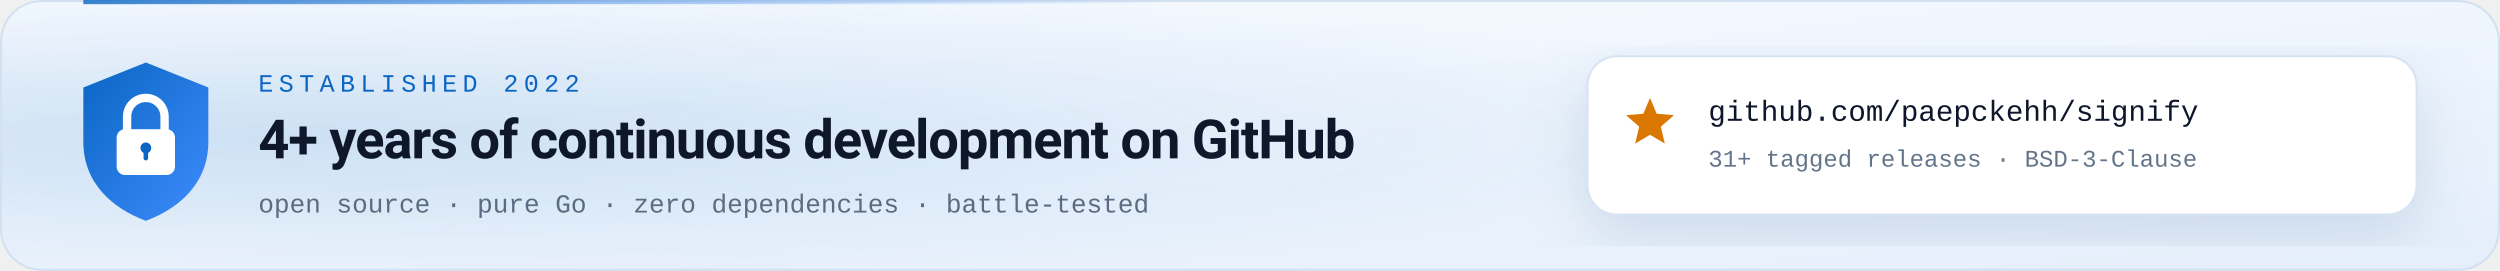
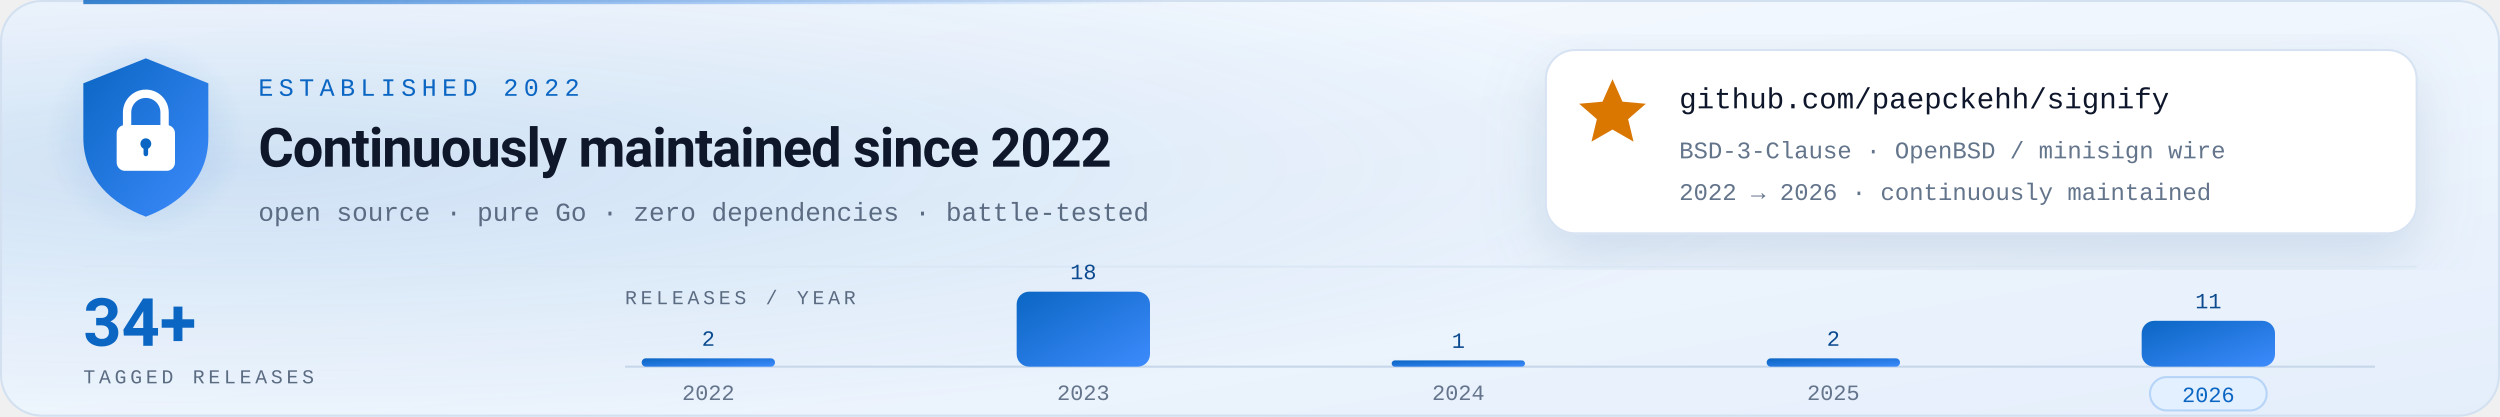
- <svg xmlns="http://www.w3.org/2000/svg" viewBox="0 0 1200 130" width="1200" height="130" role="img" aria-label="signify: established in 2022, 4+ years of continuous development on GitHub, 31+ tagged releases">
+ <svg xmlns="http://www.w3.org/2000/svg" viewBox="0 0 1200 200" width="1200" height="200" role="img" aria-label="signify: established in 2022, continuously maintained since then, 34+ tagged releases across five years">
  <defs>
    <linearGradient id="bg" x1="0" y1="0" x2="1" y2="1">
      <stop offset="0" stop-color="#f8fbff" />
      <stop offset="0.55" stop-color="#eef5fd" />
      <stop offset="1" stop-color="#e4eefb" />
    </linearGradient>
-     <radialGradient id="glow" cx="0.12" cy="0.5" r="0.6">
+     <radialGradient id="glow" cx="0.1" cy="0.4" r="0.62">
      <stop offset="0" stop-color="#0b66c3" stop-opacity="0.16" />
+       <stop offset="1" stop-color="#0b66c3" stop-opacity="0" />
+     </radialGradient>
+     <radialGradient id="halo" cx="0.5" cy="0.5" r="0.5">
+       <stop offset="0" stop-color="#0b66c3" stop-opacity="0.20" />
      <stop offset="1" stop-color="#0b66c3" stop-opacity="0" />
    </radialGradient>
    <linearGradient id="mark" x1="0" y1="0" x2="1" y2="1">
      <stop offset="0" stop-color="#0b66c3" />
      <stop offset="1" stop-color="#3d8bfd" />
    </linearGradient>
    <linearGradient id="edge" x1="0" y1="0" x2="1" y2="0">
      <stop offset="0" stop-color="#0b66c3" stop-opacity="0.8" />
      <stop offset="1" stop-color="#3d8bfd" stop-opacity="0" />
    </linearGradient>
    <filter id="soft" x="-20%" y="-20%" width="140%" height="140%">
      <feDropShadow dx="0" dy="10" stdDeviation="14" flood-color="#7f9cc0" flood-opacity="0.28" />
    </filter>
    <style>
      .sans { font-family: ui-sans-serif, -apple-system, "Segoe UI", Roboto, Helvetica, Arial, sans-serif; }
      .mono { font-family: ui-monospace, SFMono-Regular, "SF Mono", Menlo, Consolas, "Liberation Mono", monospace; }
    </style>
  </defs>
-   <rect width="1200" height="130" rx="20" fill="url(#bg)" />
-   <rect width="1200" height="130" rx="20" fill="url(#glow)" />
-   <rect x="0.5" y="0.5" width="1199" height="129" rx="19.5" fill="none" stroke="#d3e0ef" />
+   <rect width="1200" height="200" rx="20" fill="url(#bg)" />
+   <rect width="1200" height="200" rx="20" fill="url(#glow)" />
+   <rect x="0.5" y="0.5" width="1199" height="199" rx="19.5" fill="none" stroke="#d3e0ef" />
  <rect x="40" y="0" width="520" height="2" fill="url(#edge)" />
-   <path d="M70 30 L100 42 V68 C100 88 86 100 70 106 C54 100 40 88 40 68 V42 Z" fill="url(#mark)" />
-   <rect x="56" y="62" width="28" height="22" rx="4" fill="#ffffff" />
-   <path d="M61 62 V56 A9 9 0 0 1 79 56 V62" fill="none" stroke="#ffffff" stroke-width="4" stroke-linecap="round" />
-   <circle cx="70" cy="71" r="2.6" fill="#0b66c3" />
-   <rect x="68.9" y="71" width="2.2" height="6" rx="1.1" fill="#0b66c3" />
-   <text x="124" y="44" class="mono" font-size="12" letter-spacing="2.6" fill="#0b66c3">ESTABLISHED 2022</text>
-   <text x="124" y="76" class="sans" font-size="26" font-weight="700" letter-spacing="-0.5" fill="#0f172a">4+ years of continuous development on GitHub</text>
-   <text x="124" y="102" class="mono" font-size="12.5" fill="#5b6b82">open source · pure Go · zero dependencies · battle-tested</text>
+   <circle cx="70" cy="66" r="48" fill="url(#halo)" />
+   <path d="M70 28 L100 40 V66 C100 86 86 98 70 104 C54 98 40 86 40 66 V40 Z" fill="url(#mark)" />
+   <rect x="56" y="60" width="28" height="22" rx="4" fill="#ffffff" />
+   <path d="M61 60 V54 A9 9 0 0 1 79 54 V60" fill="none" stroke="#ffffff" stroke-width="4" stroke-linecap="round" />
+   <circle cx="70" cy="69" r="2.6" fill="#0b66c3" />
+   <rect x="68.9" y="69" width="2.2" height="6" rx="1.1" fill="#0b66c3" />
+   <text x="124" y="46" class="mono" font-size="12" letter-spacing="2.6" fill="#0b66c3">ESTABLISHED 2022</text>
+   <text x="124" y="80" class="sans" font-size="26" font-weight="700" letter-spacing="-0.5" fill="#0f172a">Continuously maintained since 2022</text>
+   <text x="124" y="106" class="mono" font-size="12.5" fill="#5b6b82">open source · pure Go · zero dependencies · battle-tested</text>
  <g filter="url(#soft)">
-     <rect x="762" y="27" width="398" height="76" rx="14" fill="#ffffff" stroke="#d7e3f2" />
-     <path d="M792 47 L795.2 54.6 L803.5 55.3 L797.2 60.8 L799.1 68.9 L792 64.7 L784.9 68.9 L786.8 60.8 L780.5 55.3 L788.8 54.6 Z" fill="#d97706" />
-     <text x="820" y="58" class="mono" font-size="14" fill="#0f172a">github.com/paepckehh/signify</text>
-     <text x="820" y="80" class="mono" font-size="11.5" fill="#64748b">31+ tagged releases · BSD-3-Clause</text>
+     <rect x="742" y="24" width="418" height="88" rx="14" fill="#ffffff" stroke="#d7e3f2" />
+     <path d="M774 38 L778.8 48.8 L790 49.8 L781.5 57.2 L784.1 68 L774 62.2 L763.9 68 L766.5 57.2 L758 49.8 L769.2 48.8 Z" fill="#d97706" />
+     <text x="806" y="52" class="mono" font-size="14" fill="#0f172a">github.com/paepckehh/signify</text>
+     <text x="806" y="76" class="mono" font-size="11.5" fill="#64748b">BSD-3-Clause · OpenBSD / minisign wire</text>
+     <text x="806" y="96" class="mono" font-size="11.5" fill="#64748b">2022 → 2026 · continuously maintained</text>
  </g>
+   <line x1="40" y1="128" x2="1160" y2="128" stroke="#dbe7f4" />
+   <text x="40" y="166" class="sans" font-size="32" font-weight="700" fill="#0b66c3">34+</text>
+   <text x="40" y="184" class="mono" font-size="9.5" letter-spacing="1.8" fill="#5b6b82">TAGGED RELEASES</text>
+   <text x="300" y="146" class="mono" font-size="9.5" letter-spacing="1.8" fill="#5b6b82">RELEASES / YEAR</text>
+   <line x1="300" y1="176" x2="1140" y2="176" stroke="#c7d7ea" />
+   <g fill="url(#mark)">
+     <rect x="308" y="172" width="64" height="4" rx="2" />
+     <rect x="488" y="140" width="64" height="36" rx="6" />
+     <rect x="668" y="173" width="64" height="3" rx="1.5" />
+     <rect x="848" y="172" width="64" height="4" rx="2" />
+     <rect x="1028" y="154" width="64" height="22" rx="6" />
+   </g>
+   <g class="mono" font-size="10.5" text-anchor="middle" fill="#0b4a8f">
+     <text x="340" y="166">2</text>
+     <text x="520" y="134">18</text>
+     <text x="700" y="167">1</text>
+     <text x="880" y="166">2</text>
+     <text x="1060" y="148">11</text>
+   </g>
+   <g class="mono" font-size="10.5" text-anchor="middle" fill="#64748b">
+     <text x="340" y="192">2022</text>
+     <text x="520" y="192">2023</text>
+     <text x="700" y="192">2024</text>
+     <text x="880" y="192">2025</text>
+   </g>
+   <rect x="1032" y="181" width="56" height="16" rx="8" fill="#e3f0ff" stroke="#b6d4f7" />
+   <text x="1060" y="193" class="mono" font-size="10.5" text-anchor="middle" fill="#0b66c3">2026</text>
</svg>
